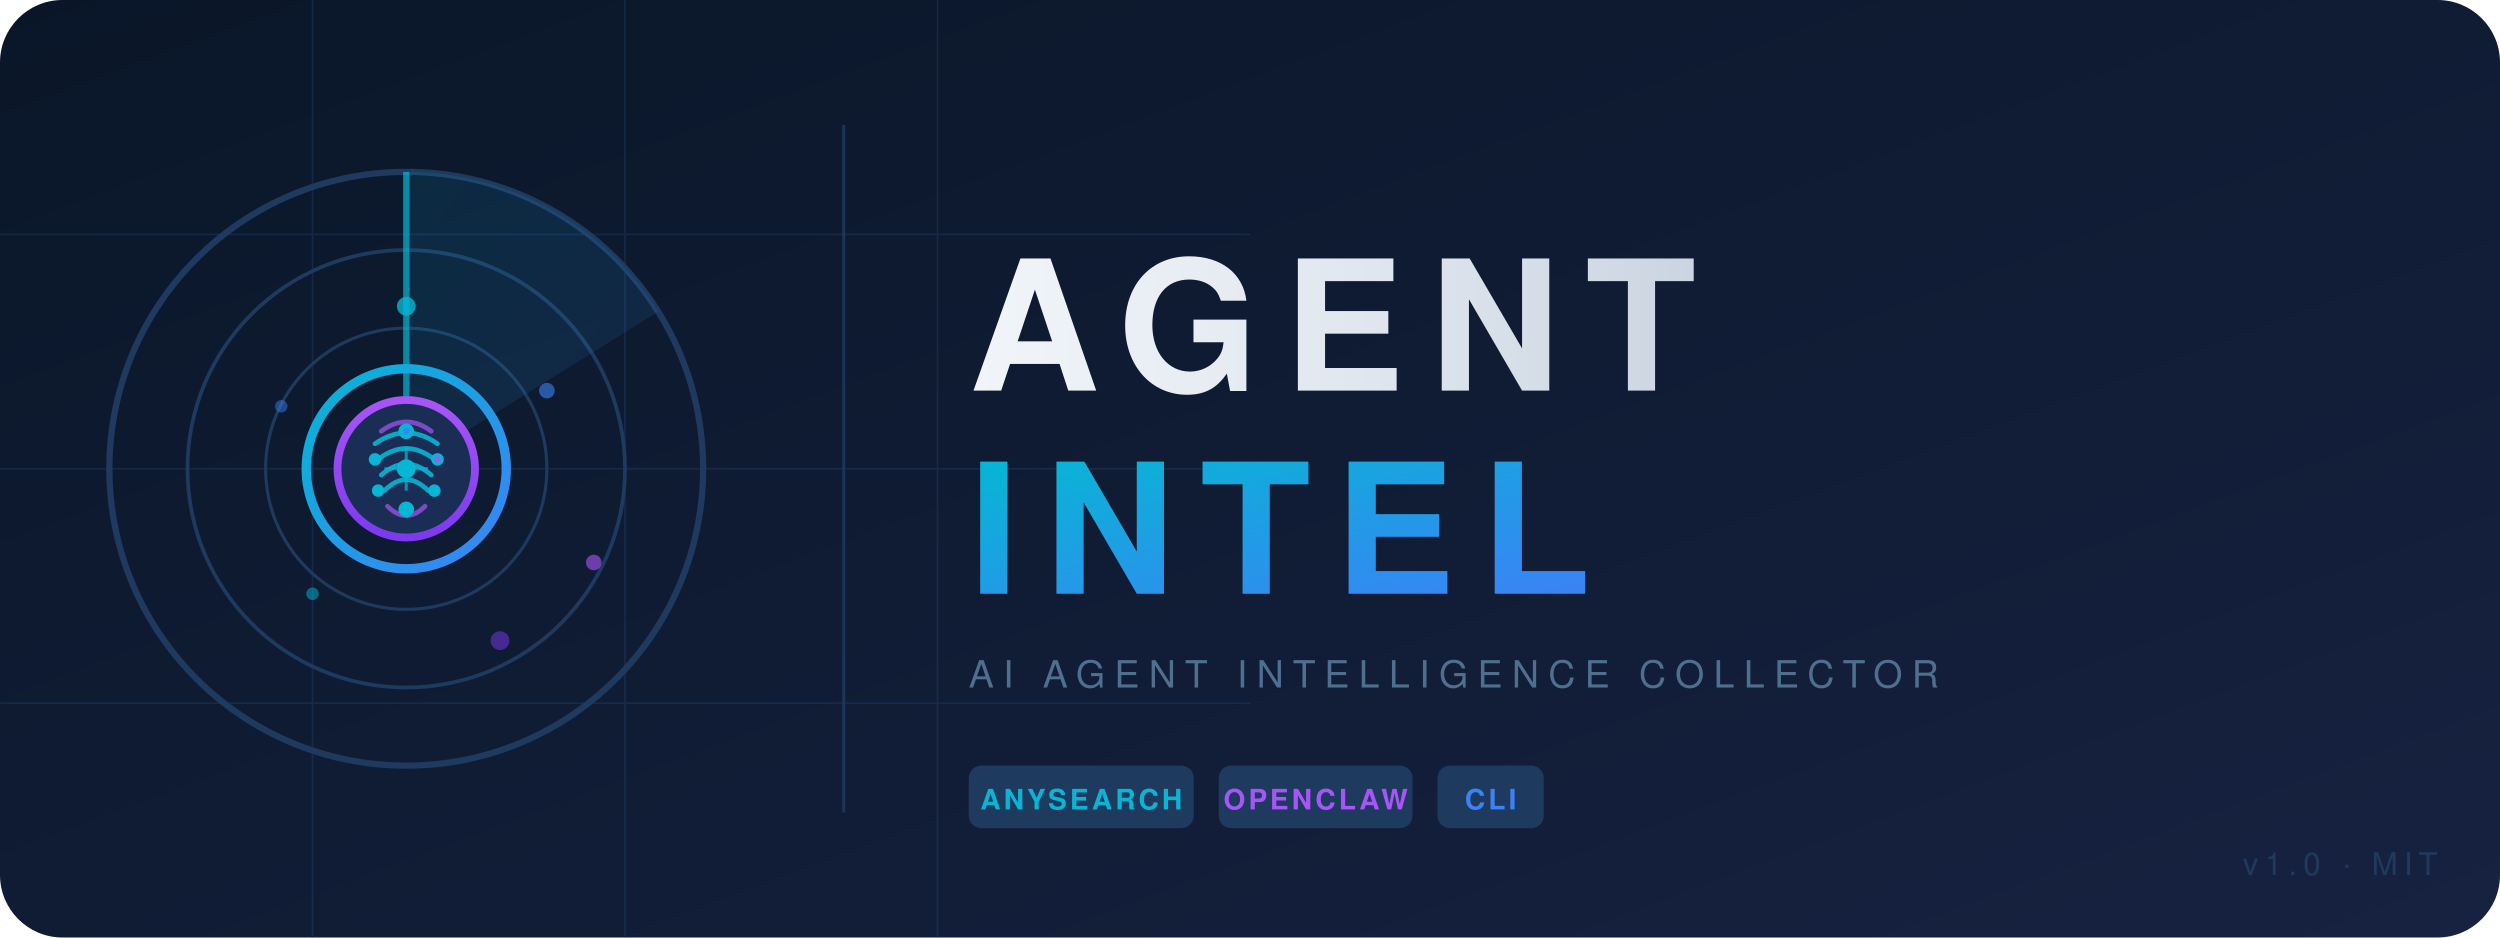
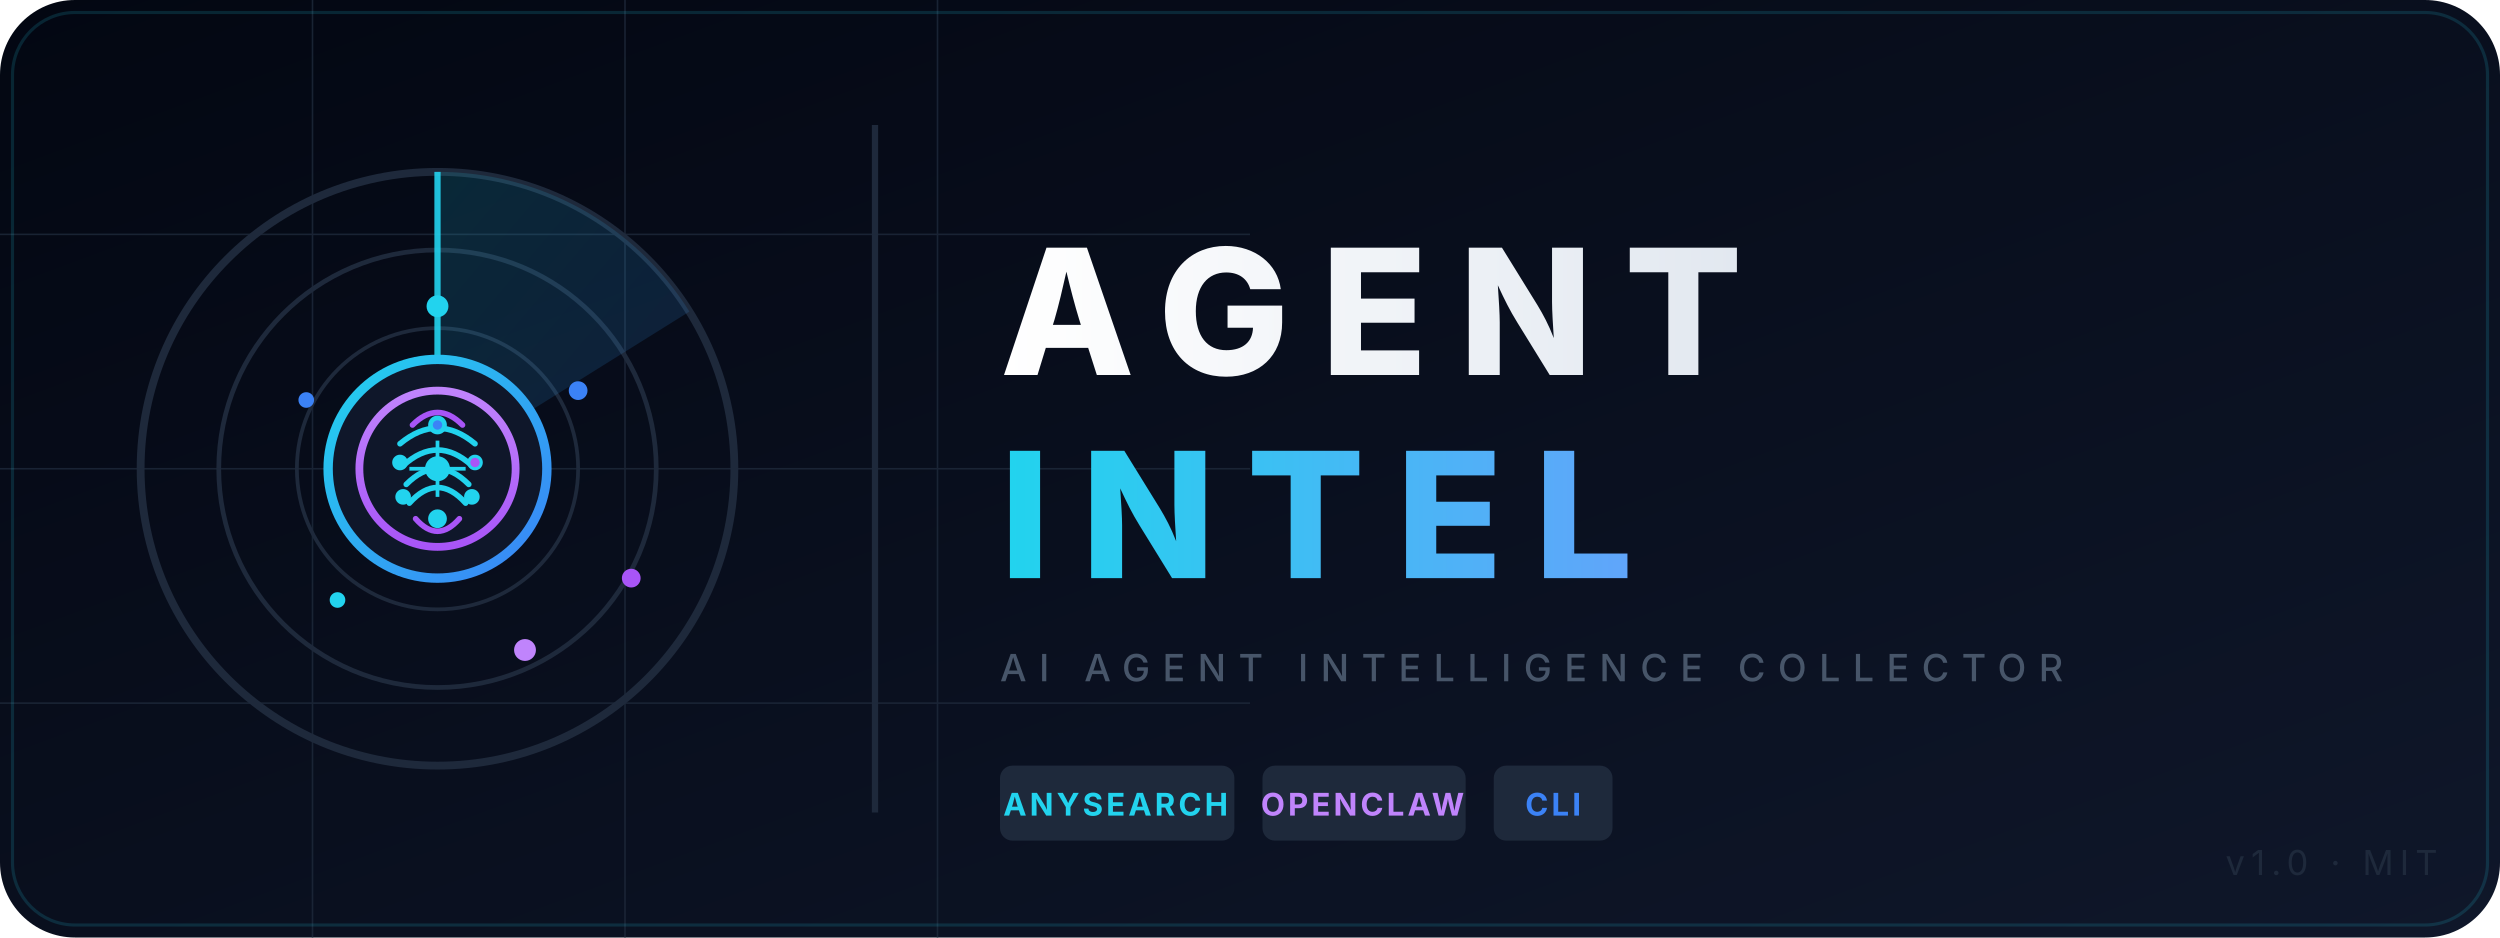
<svg xmlns="http://www.w3.org/2000/svg" viewBox="0 0 800 300" width="800" height="300">
  <defs>
    <linearGradient id="bgGrad" x1="0" y1="0" x2="1" y2="1">
-       <stop offset="0%" stop-color="#0a1628" />
-       <stop offset="100%" stop-color="#162240" />
+       <stop offset="0%" stop-color="#030712" />
+       <stop offset="100%" stop-color="#0f172a" />
    </linearGradient>
    <linearGradient id="accentGrad" x1="0" y1="0" x2="1" y2="1">
-       <stop offset="0%" stop-color="#06b6d4" />
+       <stop offset="0%" stop-color="#22d3ee" />
      <stop offset="100%" stop-color="#3b82f6" />
    </linearGradient>
    <linearGradient id="purpleGrad" x1="0" y1="0" x2="0" y2="1">
-       <stop offset="0%" stop-color="#a855f7" />
-       <stop offset="100%" stop-color="#7c3aed" />
+       <stop offset="0%" stop-color="#c084fc" />
+       <stop offset="100%" stop-color="#a855f7" />
    </linearGradient>
    <linearGradient id="titleGrad" x1="0" y1="0" x2="1" y2="0">
-       <stop offset="0%" stop-color="#f1f5f9" />
-       <stop offset="50%" stop-color="#e2e8f0" />
-       <stop offset="100%" stop-color="#cbd5e1" />
+       <stop offset="0%" stop-color="#ffffff" />
+       <stop offset="100%" stop-color="#e2e8f0" />
+     </linearGradient>
+     <linearGradient id="intelGrad" x1="0" y1="0" x2="1" y2="0">
+       <stop offset="0%" stop-color="#22d3ee" />
+       <stop offset="100%" stop-color="#60a5fa" />
    </linearGradient>
  </defs>
-   <rect width="800" height="300" fill="url(#bgGrad)" rx="20" />
-   <g stroke="#1e3a5f" stroke-width="0.5" opacity="0.5">
+   <rect width="800" height="300" fill="url(#bgGrad)" rx="24" />
+   <g stroke="#1e293b" stroke-width="0.5" opacity="0.8">
    <line x1="0" y1="75" x2="400" y2="75" />
    <line x1="0" y1="150" x2="400" y2="150" />
    <line x1="0" y1="225" x2="400" y2="225" />
    <line x1="100" y1="0" x2="100" y2="300" />
    <line x1="200" y1="0" x2="200" y2="300" />
    <line x1="300" y1="0" x2="300" y2="300" />
  </g>
-   <g transform="translate(130, 150)">
-     <circle cx="0" cy="0" r="95" fill="none" stroke="#1e3a5f" stroke-width="2" />
-     <circle cx="0" cy="0" r="70" fill="none" stroke="#1e3a5f" stroke-width="1.2" />
-     <circle cx="0" cy="0" r="45" fill="none" stroke="#1e3a5f" stroke-width="1" />
-     <path d="M0,0 L0,-95 A95,95 0 0,1 80.6,-50.3 Z" fill="url(#accentGrad)" opacity="0.12">
+   <rect x="4" y="4" width="792" height="292" rx="20" fill="none" stroke="#22d3ee" stroke-width="1" opacity="0.15" />
+   <g transform="translate(140, 150)">
+     <circle cx="0" cy="0" r="95" fill="none" stroke="#1e293b" stroke-width="2.5" />
+     <circle cx="0" cy="0" r="70" fill="none" stroke="#1e293b" stroke-width="1.5" />
+     <circle cx="0" cy="0" r="45" fill="none" stroke="#1e293b" stroke-width="1.2" />
+     <path d="M0,0 L0,-95 A95,95 0 0,1 80.6,-50.3 Z" fill="url(#accentGrad)" opacity="0.15">
      <animateTransform attributeName="transform" type="rotate" from="0 0 0" to="360 0 0" dur="4s" repeatCount="indefinite" />
    </path>
-     <line x1="0" y1="0" x2="0" y2="-95" stroke="#06b6d4" stroke-width="2" opacity="0.7">
+     <line x1="0" y1="0" x2="0" y2="-95" stroke="#22d3ee" stroke-width="2" opacity="0.9">
      <animateTransform attributeName="transform" type="rotate" from="0 0 0" to="360 0 0" dur="4s" repeatCount="indefinite" />
    </line>
-     <circle cx="0" cy="-52" r="3" fill="#06b6d4" opacity="0.8">
-       <animate attributeName="opacity" values="0.8;0.2;0.8" dur="1.5s" repeatCount="indefinite" />
+     <circle cx="0" cy="-52" r="3.5" fill="#22d3ee">
+       <animate attributeName="opacity" values="0.9;0.2;0.9" dur="1.5s" repeatCount="indefinite" />
    </circle>
-     <circle cx="45" cy="-25" r="2.5" fill="#3b82f6" opacity="0.6">
-       <animate attributeName="opacity" values="0.6;0.15;0.6" dur="2s" repeatCount="indefinite" />
+     <circle cx="45" cy="-25" r="3" fill="#3b82f6">
+       <animate attributeName="opacity" values="0.7;0.15;0.7" dur="2s" repeatCount="indefinite" />
    </circle>
-     <circle cx="60" cy="30" r="2.5" fill="#a855f7" opacity="0.6">
-       <animate attributeName="opacity" values="0.6;0.15;0.6" dur="2.3s" repeatCount="indefinite" />
+     <circle cx="62" cy="35" r="3" fill="#a855f7">
+       <animate attributeName="opacity" values="0.7;0.15;0.7" dur="2.3s" repeatCount="indefinite" />
    </circle>
-     <circle cx="30" cy="55" r="3" fill="#7c3aed" opacity="0.5">
-       <animate attributeName="opacity" values="0.5;0.1;0.5" dur="1.8s" repeatCount="indefinite" />
+     <circle cx="28" cy="58" r="3.5" fill="#c084fc">
+       <animate attributeName="opacity" values="0.6;0.1;0.6" dur="1.8s" repeatCount="indefinite" />
    </circle>
-     <circle cx="-30" cy="40" r="2" fill="#06b6d4" opacity="0.5">
-       <animate attributeName="opacity" values="0.5;0.1;0.5" dur="1.6s" repeatCount="indefinite" />
+     <circle cx="-32" cy="42" r="2.5" fill="#22d3ee">
+       <animate attributeName="opacity" values="0.6;0.1;0.6" dur="1.6s" repeatCount="indefinite" />
    </circle>
-     <circle cx="-40" cy="-20" r="2" fill="#3b82f6" opacity="0.45">
-       <animate attributeName="opacity" values="0.45;0.1;0.45" dur="2.1s" repeatCount="indefinite" />
+     <circle cx="-42" cy="-22" r="2.5" fill="#3b82f6">
+       <animate attributeName="opacity" values="0.5;0.1;0.5" dur="2.1s" repeatCount="indefinite" />
    </circle>
-     <circle cx="0" cy="0" r="32" fill="none" stroke="url(#accentGrad)" stroke-width="3" />
-     <circle cx="0" cy="0" r="22" fill="#1a2d55" stroke="url(#purpleGrad)" stroke-width="2.5" />
-     <g stroke="#06b6d4" stroke-width="1.5" stroke-linecap="round" fill="none" opacity="0.9">
-       <path d="M-10,-8 Q0,-15 10,-8" />
-       <path d="M-9,-3 Q0,-10 9,-3" />
-       <path d="M-8,2 Q0,-5 8,2" />
-       <path d="M-7,7 Q0,0 7,7" />
+     <circle cx="0" cy="0" r="35" fill="#0f172a" stroke="url(#accentGrad)" stroke-width="3" />
+     <circle cx="0" cy="0" r="25" fill="#0f172a" stroke="url(#purpleGrad)" stroke-width="2.5" />
+     <g stroke="#22d3ee" stroke-width="1.8" stroke-linecap="round" fill="none">
+       <path d="M-12,-8 Q0,-18 12,-8" />
+       <path d="M-11,-1 Q0,-11 11,-1" />
+       <path d="M-10,5 Q0,-5 10,5" />
+       <path d="M-9,11 Q0,1 9,11" />
    </g>
-     <path d="M-8,-12 Q0,-18 8,-12" stroke="#a855f7" stroke-width="1.5" stroke-linecap="round" fill="none" opacity="0.7" />
-     <path d="M-6,12 Q0,18 6,12" stroke="#a855f7" stroke-width="1.5" stroke-linecap="round" fill="none" opacity="0.7" />
-     <g fill="#06b6d4">
-       <circle cx="0" cy="-12" r="2.5" />
-       <circle cx="-10" cy="-3" r="2" />
-       <circle cx="10" cy="-3" r="2" />
-       <circle cx="-9" cy="7" r="2" />
-       <circle cx="9" cy="7" r="2" />
-       <circle cx="0" cy="13" r="2.5" />
+     <path d="M-8,-14 Q0,-22 8,-14" stroke="#a855f7" stroke-width="1.8" stroke-linecap="round" fill="none" />
+     <path d="M-7,16 Q0,24 7,16" stroke="#a855f7" stroke-width="1.8" stroke-linecap="round" fill="none" />
+     <g fill="#22d3ee">
+       <circle cx="0" cy="-14" r="3" />
+       <circle cx="-12" cy="-2" r="2.5" />
+       <circle cx="12" cy="-2" r="2.5" />
+       <circle cx="-11" cy="9" r="2.5" />
+       <circle cx="11" cy="9" r="2.5" />
+       <circle cx="0" cy="16" r="3" />
    </g>
-     <circle cx="10" cy="-3" r="1" fill="#a855f7">
-       <animate attributeName="r" values="1;4;1" dur="1.5s" repeatCount="indefinite" />
-       <animate attributeName="opacity" values="0.8;0;0.8" dur="1.5s" repeatCount="indefinite" />
+     <circle cx="12" cy="-2" r="1.5" fill="#a855f7">
+       <animate attributeName="r" values="1.5;5;1.5" dur="1.5s" repeatCount="indefinite" />
+       <animate attributeName="opacity" values="0.9;0;0.9" dur="1.5s" repeatCount="indefinite" />
    </circle>
-     <circle cx="0" cy="-12" r="1" fill="#3b82f6">
-       <animate attributeName="r" values="1;4;1" dur="1.8s" repeatCount="indefinite" />
-       <animate attributeName="opacity" values="0.8;0;0.8" dur="1.8s" repeatCount="indefinite" />
+     <circle cx="0" cy="-14" r="1.5" fill="#3b82f6">
+       <animate attributeName="r" values="1.5;5;1.5" dur="1.8s" repeatCount="indefinite" />
+       <animate attributeName="opacity" values="0.9;0;0.9" dur="1.8s" repeatCount="indefinite" />
    </circle>
-     <circle cx="0" cy="0" r="3" fill="#06b6d4" />
-     <line x1="0" y1="-7" x2="0" y2="7" stroke="#06b6d4" stroke-width="1" opacity="0.7" />
-     <line x1="-7" y1="0" x2="7" y2="0" stroke="#06b6d4" stroke-width="1" opacity="0.7" />
+     <circle cx="-11" cy="9" r="1.5" fill="#22d3ee">
+       <animate attributeName="r" values="1.5;5;1.5" dur="2.1s" repeatCount="indefinite" />
+       <animate attributeName="opacity" values="0.9;0;0.9" dur="2.1s" repeatCount="indefinite" />
+     </circle>
+     <circle cx="0" cy="0" r="4" fill="#22d3ee" />
+     <line x1="0" y1="-9" x2="0" y2="9" stroke="#22d3ee" stroke-width="1.2" />
+     <line x1="-9" y1="0" x2="9" y2="0" stroke="#22d3ee" stroke-width="1.2" />
  </g>
-   <line x1="270" y1="40" x2="270" y2="260" stroke="#1e3a5f" stroke-width="1" opacity="0.8" />
-   <g transform="translate(310, 0)">
-     <text x="0" y="125" font-family="'SF Pro Display','Helvetica Neue',Helvetica,Arial,sans-serif" font-size="58" font-weight="700" letter-spacing="8" fill="url(#titleGrad)">AGENT</text>
-     <text x="0" y="190" font-family="'SF Pro Display','Helvetica Neue',Helvetica,Arial,sans-serif" font-size="58" font-weight="700" letter-spacing="8" fill="url(#accentGrad)">INTEL</text>
-     <text x="0" y="220" font-family="'SF Pro Display','Helvetica Neue',Helvetica,Arial,sans-serif" font-size="12" font-weight="500" letter-spacing="3" fill="#4f6f8f">AI AGENT INTELLIGENCE COLLECTOR</text>
+   <line x1="280" y1="40" x2="280" y2="260" stroke="#1e293b" stroke-width="2" />
+   <g transform="translate(320, 0)">
+     <text x="0" y="120" font-family="'Inter','SF Pro Display','Helvetica Neue',Helvetica,Arial,sans-serif" font-size="56" font-weight="800" letter-spacing="10" fill="url(#titleGrad)">AGENT</text>
+     <text x="0" y="185" font-family="'Inter','SF Pro Display','Helvetica Neue',Helvetica,Arial,sans-serif" font-size="56" font-weight="800" letter-spacing="10" fill="url(#intelGrad)">INTEL</text>
+     <text x="0" y="218" font-family="'Inter','SF Pro Display','Helvetica Neue',Helvetica,Arial,sans-serif" font-size="12" font-weight="500" letter-spacing="4" fill="#475569">AI AGENT INTELLIGENCE COLLECTOR</text>
    <g transform="translate(0, 245)">
-       <rect x="0" y="0" width="72" height="20" rx="4" fill="#1e3a5f" />
-       <text x="36" y="14" text-anchor="middle" fill="#06b6d4" font-family="'SF Pro Display','Helvetica Neue',Helvetica,Arial,sans-serif" font-size="9" font-weight="600" letter-spacing="1">ANYSEARCH</text>
-       <rect x="80" y="0" width="62" height="20" rx="4" fill="#1e3a5f" />
-       <text x="111" y="14" text-anchor="middle" fill="#a855f7" font-family="'SF Pro Display','Helvetica Neue',Helvetica,Arial,sans-serif" font-size="9" font-weight="600" letter-spacing="1">OPENCLAW</text>
-       <rect x="150" y="0" width="34" height="20" rx="4" fill="#1e3a5f" />
-       <text x="167" y="14" text-anchor="middle" fill="#3b82f6" font-family="'SF Pro Display','Helvetica Neue',Helvetica,Arial,sans-serif" font-size="9" font-weight="600" letter-spacing="1">CLI</text>
+       <rect x="0" y="0" width="75" height="24" rx="4" fill="#1e293b" />
+       <text x="37" y="16" text-anchor="middle" fill="#22d3ee" font-family="'Inter','SF Pro Display',sans-serif" font-size="10" font-weight="700" letter-spacing="1">ANYSEARCH</text>
+       <rect x="84" y="0" width="65" height="24" rx="4" fill="#1e293b" />
+       <text x="116" y="16" text-anchor="middle" fill="#c084fc" font-family="'Inter','SF Pro Display',sans-serif" font-size="10" font-weight="700" letter-spacing="1">OPENCLAW</text>
+       <rect x="158" y="0" width="38" height="24" rx="4" fill="#1e293b" />
+       <text x="177" y="16" text-anchor="middle" fill="#3b82f6" font-family="'Inter','SF Pro Display',sans-serif" font-size="10" font-weight="700" letter-spacing="1">CLI</text>
    </g>
  </g>
-   <text x="780" y="280" text-anchor="end" fill="#1e3a5f" font-family="'SF Pro Display','Helvetica Neue',Helvetica,Arial,sans-serif" font-size="10" letter-spacing="2">v1.0 · MIT</text>
+   <text x="780" y="280" text-anchor="end" fill="#1e293b" font-family="'Inter','SF Pro Display',sans-serif" font-size="11" letter-spacing="2">v1.0 · MIT</text>
</svg>
